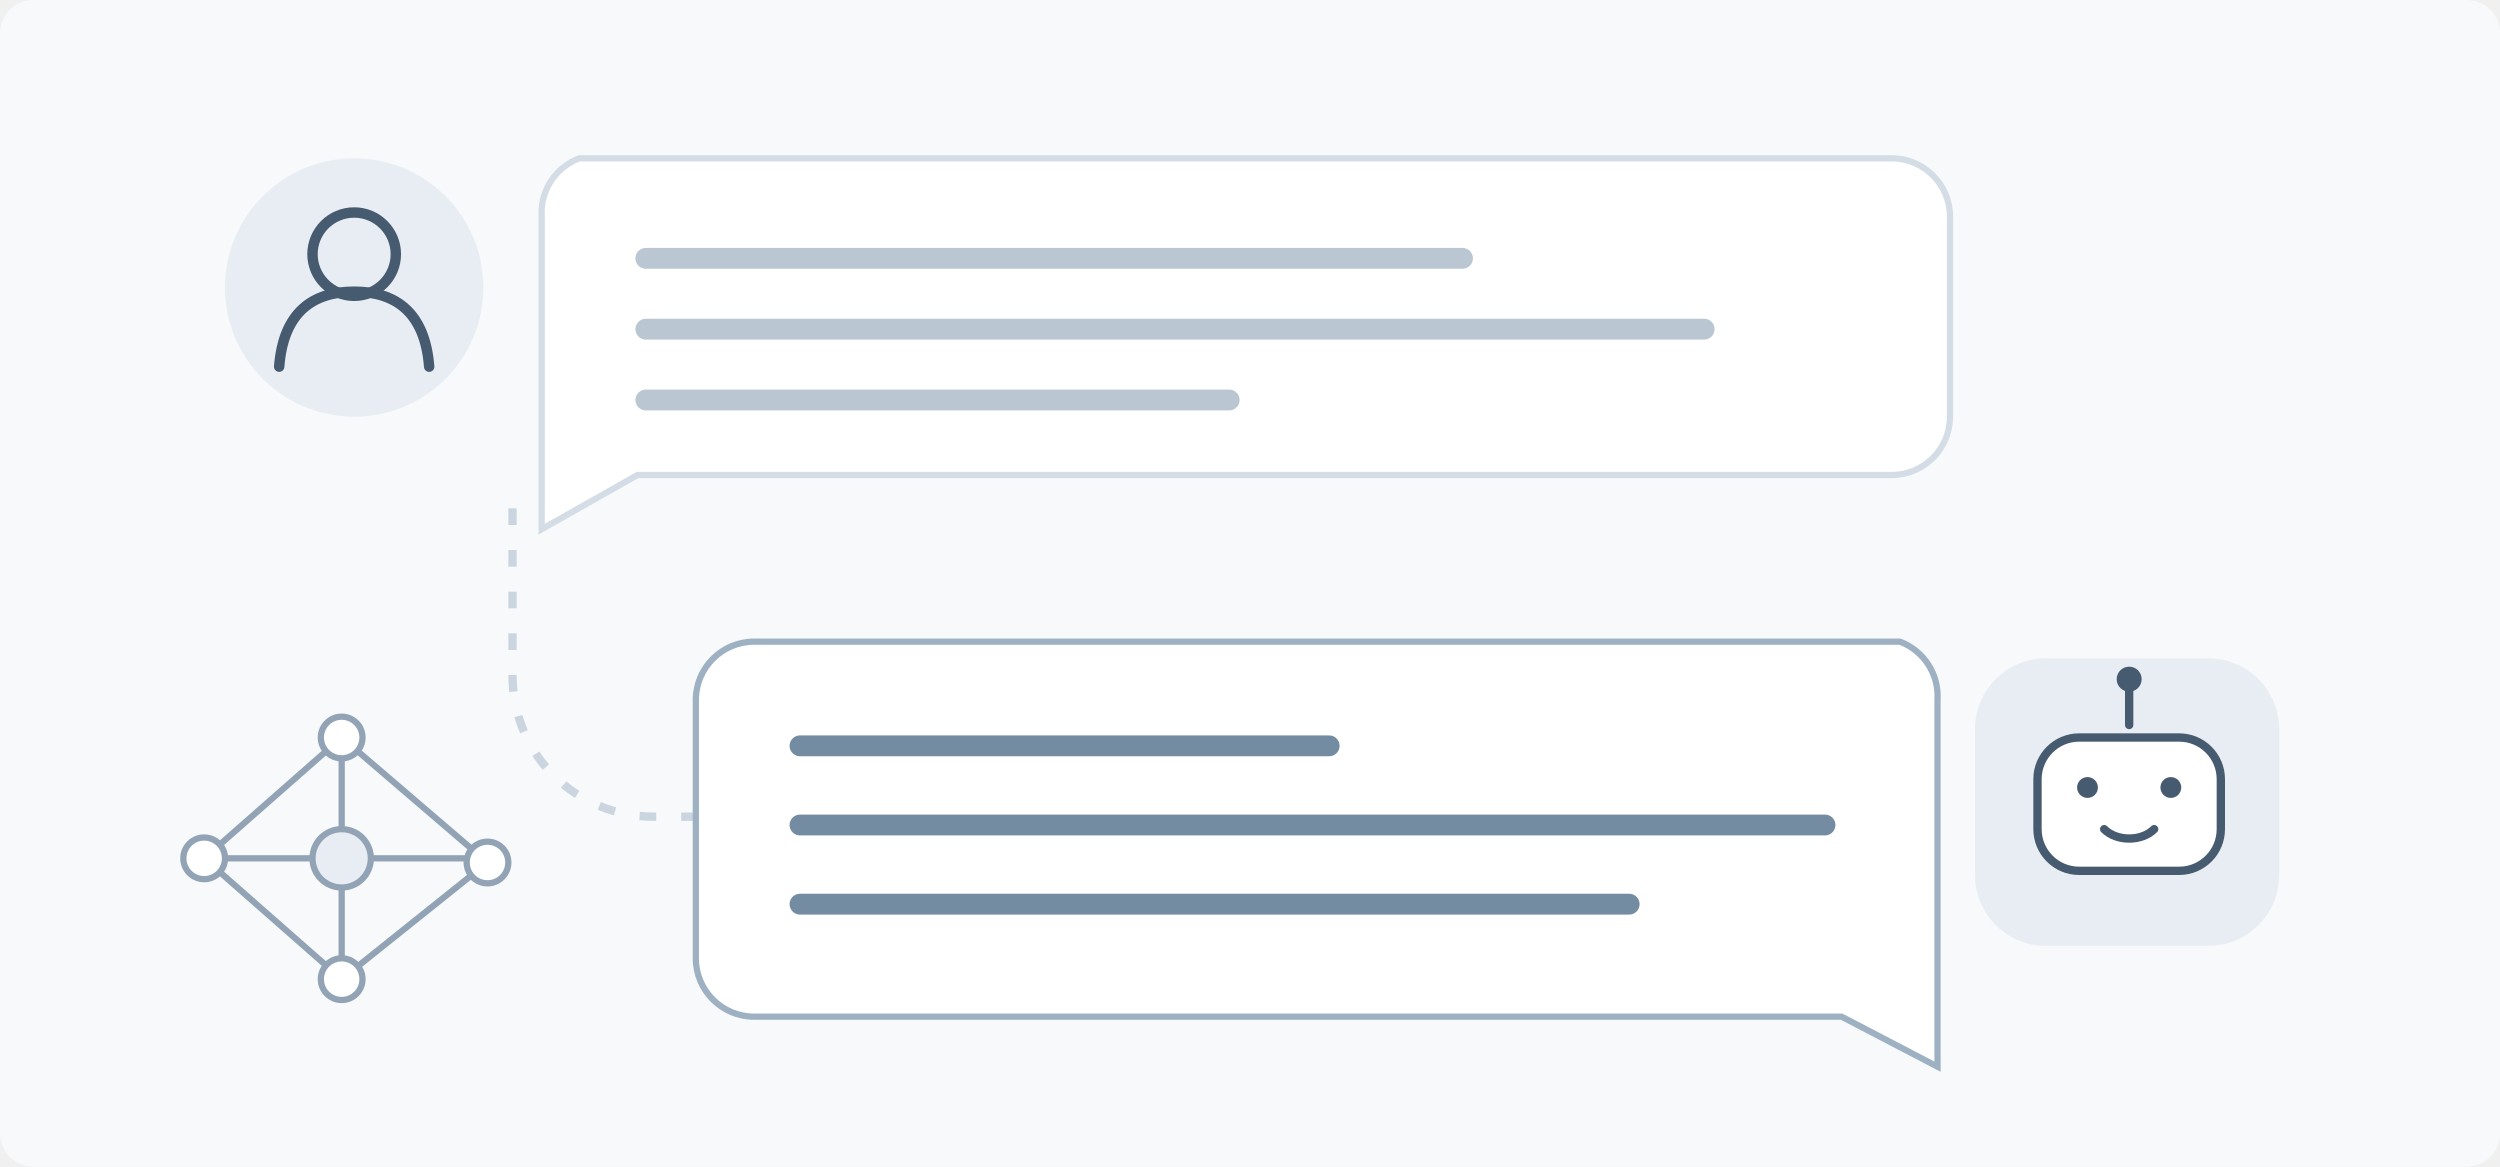
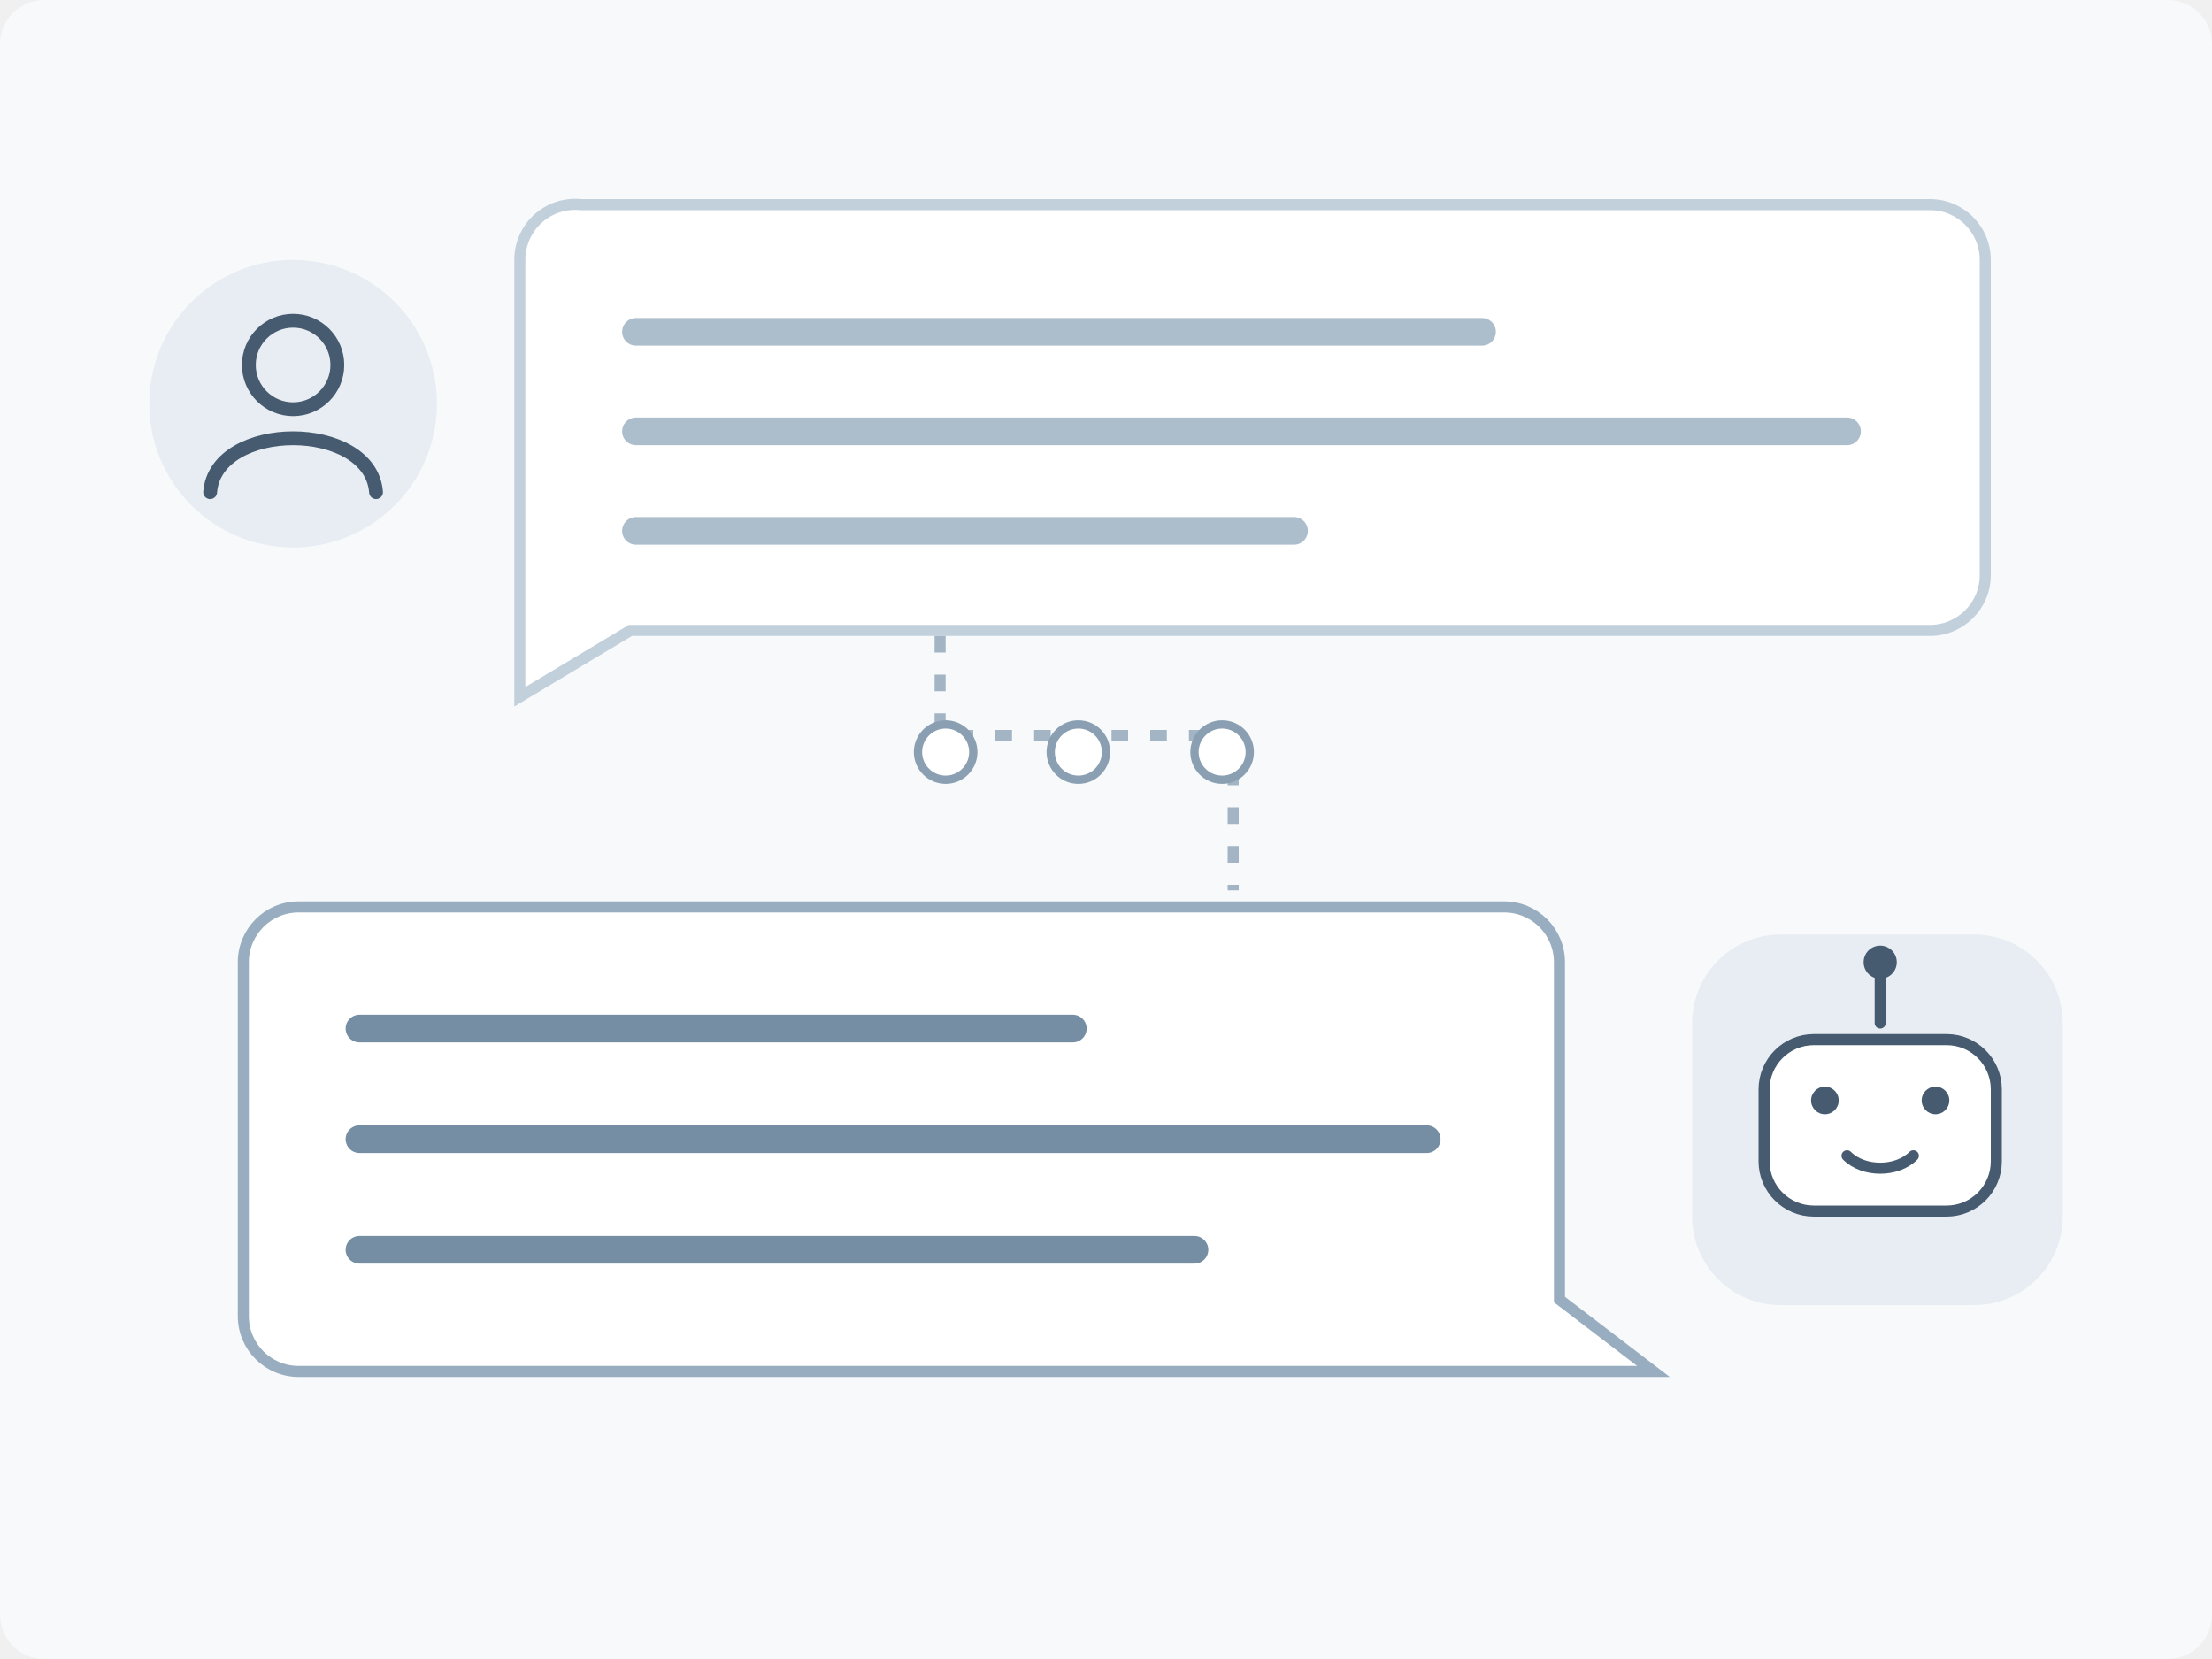
- <svg xmlns="http://www.w3.org/2000/svg" viewBox="0 0 600 280" fill="none">
-   <rect width="600" height="280" rx="8" fill="#f7f9fb" />
-   <path d="M123 122v40c0 19 15 34 34 34h285" stroke="#cbd5df" stroke-width="2" stroke-dasharray="4 6" />
-   <path d="m433 190 9 6-9 6" stroke="#8b9aa9" stroke-width="2" stroke-linecap="round" stroke-linejoin="round" />
-   <circle cx="85" cy="69" r="31" fill="#e7edf2" />
-   <circle cx="85" cy="61" r="10" stroke="#465b70" stroke-width="2.5" />
-   <path d="M67 88c1-13 8-18 18-18s17 5 18 18" stroke="#465b70" stroke-width="2.5" stroke-linecap="round" />
-   <path d="M139 38h315a14 14 0 0 1 14 14v48a14 14 0 0 1-14 14H153l-23 13V52a14 14 0 0 1 9-14Z" fill="white" stroke="#d4dde5" stroke-width="1.5" />
-   <path d="M155 62h196M155 79h254M155 96h140" stroke="#bac6d1" stroke-width="5" stroke-linecap="round" />
-   <rect x="474" y="158" width="73" height="69" rx="17" fill="#e7edf2" />
-   <path d="M511 174v-9" stroke="#465b70" stroke-width="2" stroke-linecap="round" />
-   <circle cx="511" cy="163" r="3" fill="#465b70" />
-   <rect x="489" y="177" width="44" height="32" rx="10" fill="white" stroke="#465b70" stroke-width="2" />
-   <circle cx="501" cy="189" r="2.5" fill="#465b70" />
-   <circle cx="521" cy="189" r="2.5" fill="#465b70" />
-   <path d="M505 199c3 3 9 3 12 0" stroke="#465b70" stroke-width="2" stroke-linecap="round" />
-   <path d="M456 154H181a14 14 0 0 0-14 14v62a14 14 0 0 0 14 14h261l23 12v-88a14 14 0 0 0-9-14Z" fill="white" stroke="#9db1c2" stroke-width="1.5" />
-   <path d="M192 179h127M192 198h246M192 217h199" stroke="#738ca2" stroke-width="5" stroke-linecap="round" />
-   <g stroke="#91a3b4" stroke-width="1.5">
-     <path d="m49 206 33-29 35 30-35 28-33-29Zm0 0h68m-35-29v58" />
-     <circle cx="49" cy="206" r="5" fill="white" />
-     <circle cx="82" cy="177" r="5" fill="white" />
-     <circle cx="117" cy="207" r="5" fill="white" />
-     <circle cx="82" cy="235" r="5" fill="white" />
-     <circle cx="82" cy="206" r="7" fill="#e7edf2" />
-   </g>
+ <svg xmlns="http://www.w3.org/2000/svg" viewBox="0 0 400 300" fill="none">
+   <rect width="400" height="300" rx="8" fill="#f7f9fb" />
+   <circle cx="53" cy="73" r="26" fill="#e7edf2" />
+   <circle cx="53" cy="66" r="8" stroke="#465b70" stroke-width="2.5" />
+   <path d="M38 89c1-13 29-13 30 0" stroke="#465b70" stroke-width="2.5" stroke-linecap="round" />
+   <path d="M105 37h244a10 10 0 0 1 10 10v57a10 10 0 0 1-10 10H114l-20 12V47a10 10 0 0 1 11-10Z" fill="white" stroke="#c2d0dc" stroke-width="2" />
+   <path d="M115 60h153m-153 18h219m-219 18h119" stroke="#acbdcc" stroke-width="5" stroke-linecap="round" />
+   <path d="M170 115v18h53v28" stroke="#a3b5c4" stroke-width="2" stroke-dasharray="3 4" />
+   <circle cx="171" cy="136" r="5" fill="white" stroke="#8aa0b2" stroke-width="1.5" />
+   <circle cx="195" cy="136" r="5" fill="white" stroke="#8aa0b2" stroke-width="1.5" />
+   <circle cx="221" cy="136" r="5" fill="white" stroke="#8aa0b2" stroke-width="1.5" />
+   <path d="M54 164h218a10 10 0 0 1 10 10v61l17 13h-27H54a10 10 0 0 1-10-10v-64a10 10 0 0 1 10-10Z" fill="white" stroke="#98adbf" stroke-width="2" />
+   <path d="M65 186h129m-129 20h193m-193 20h151" stroke="#758ea4" stroke-width="5" stroke-linecap="round" />
+   <rect x="306" y="169" width="67" height="67" rx="16" fill="#e7edf2" />
+   <path d="M340 185v-9" stroke="#465b70" stroke-width="2" stroke-linecap="round" />
+   <circle cx="340" cy="174" r="3" fill="#465b70" />
+   <rect x="319" y="188" width="42" height="31" rx="9" fill="white" stroke="#465b70" stroke-width="2" />
+   <circle cx="330" cy="199" r="2.5" fill="#465b70" />
+   <circle cx="350" cy="199" r="2.5" fill="#465b70" />
+   <path d="M334 209c3 3 9 3 12 0" stroke="#465b70" stroke-width="2" stroke-linecap="round" />
</svg>
